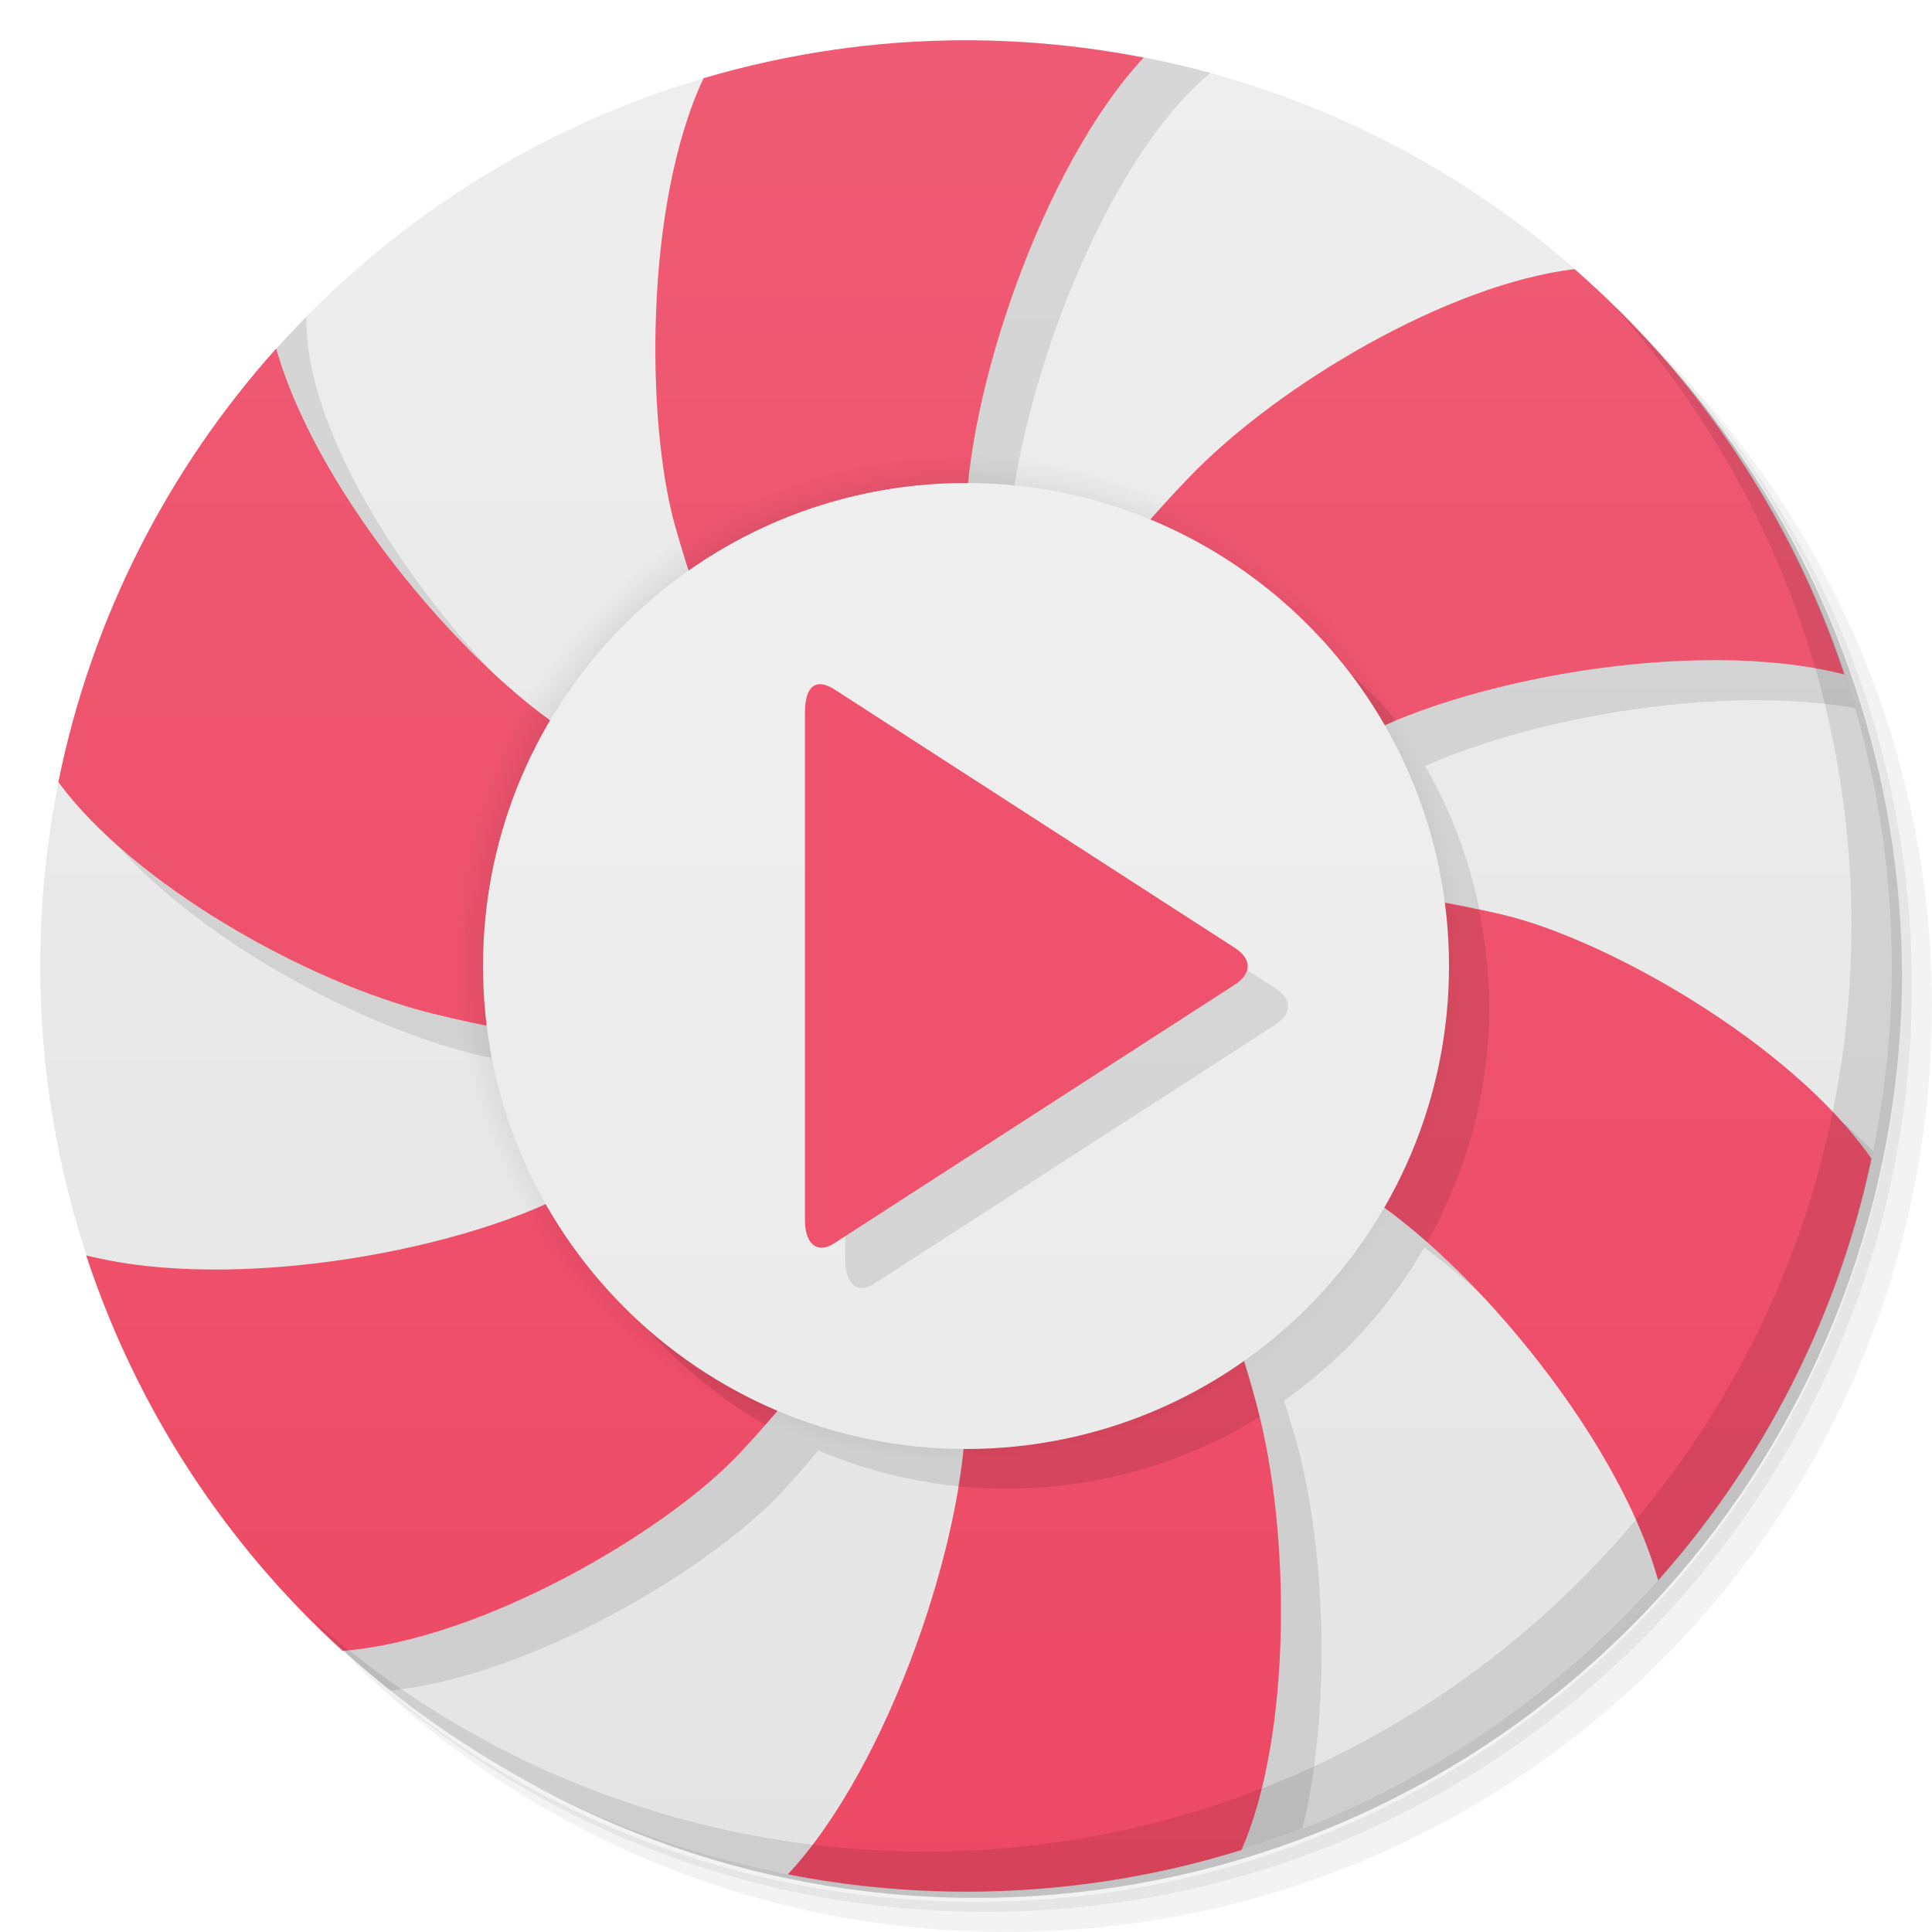
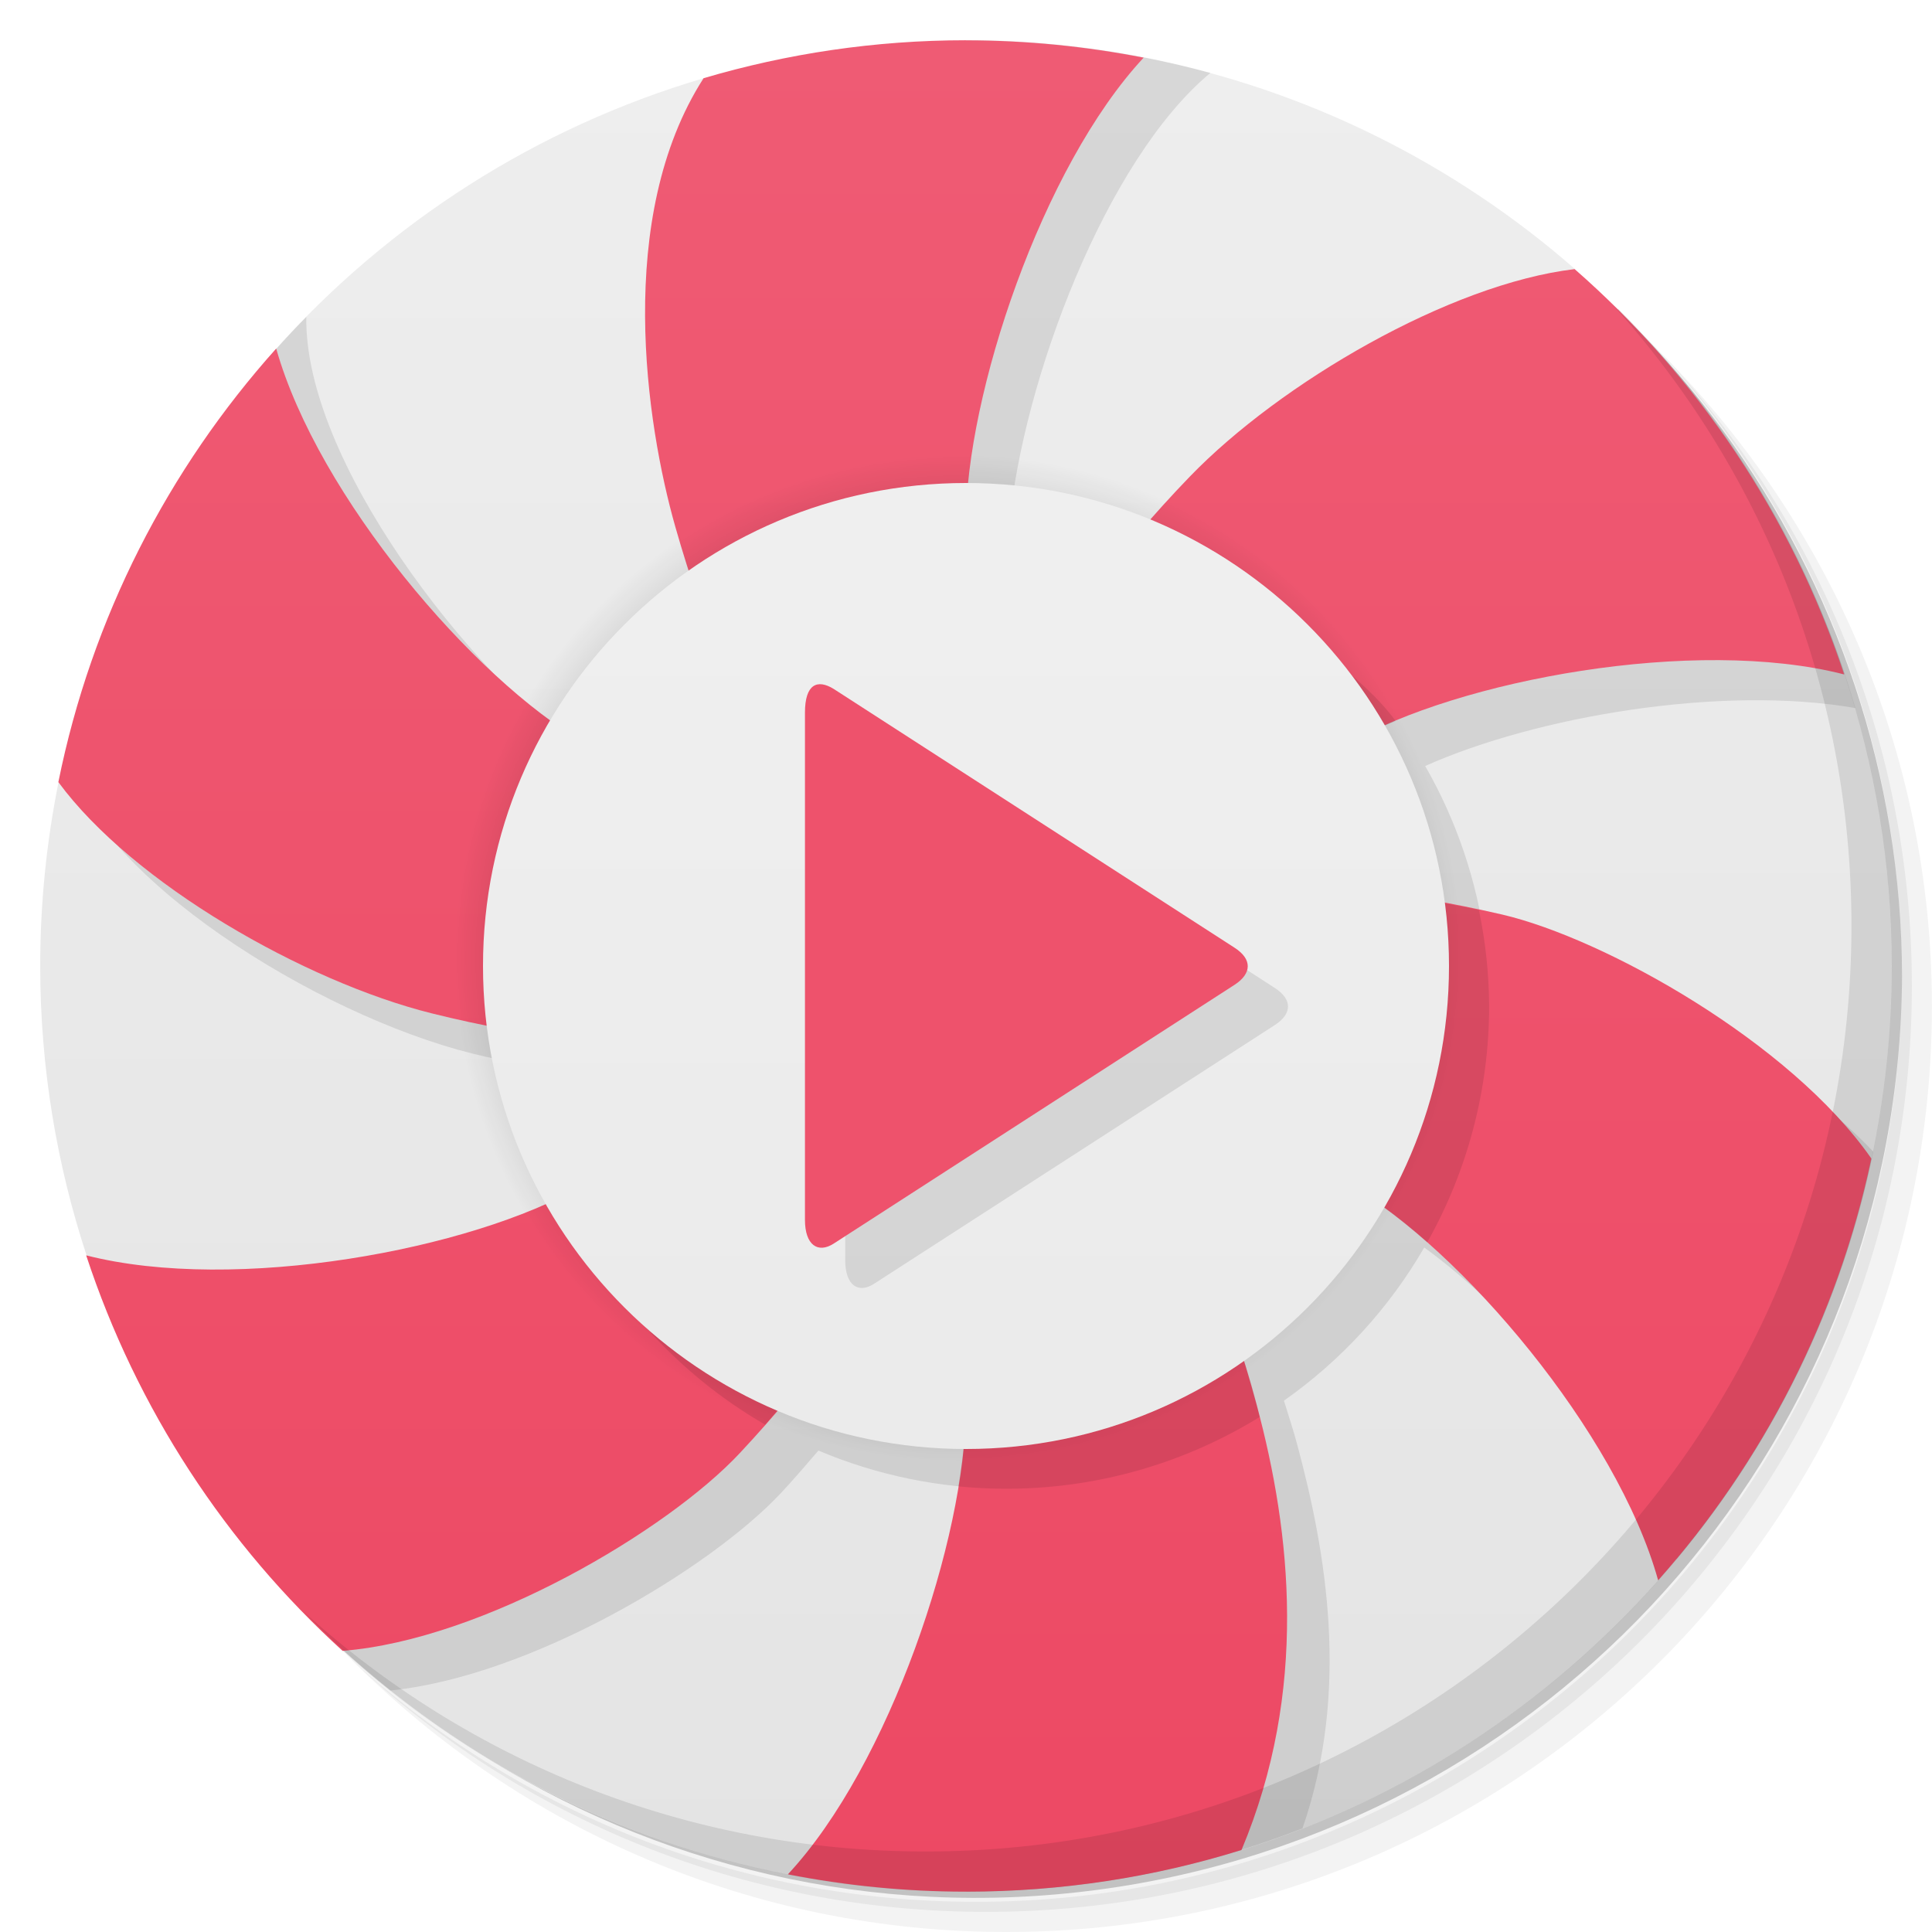
- <svg xmlns="http://www.w3.org/2000/svg" id="svg58" version="1.1" viewBox="0 0 48 48">
-   <defs id="defs22">
+ <svg xmlns="http://www.w3.org/2000/svg" version="1.1" viewBox="0 0 48 48">
+   <defs>
    <linearGradient id="linearGradient3764" x1="1" x2="47" gradientTransform="matrix(0 -1 1 0 -1.5e-6 48)" gradientUnits="userSpaceOnUse">
-       <stop id="stop2" style="stop-color:#e4e4e4" offset="0" />
-       <stop id="stop4" style="stop-color:#eee" offset="1" />
+       <stop style="stop-color:#e4e4e4" offset="0" />
+       <stop style="stop-color:#eee" offset="1" />
    </linearGradient>
    <linearGradient id="linearGradient4326" x2="0" y1="47" y2="1" gradientTransform="matrix(1.0435 0 0 1.0435 -1.0436 -1.0434)" gradientUnits="userSpaceOnUse">
-       <stop id="stop7" style="stop-color:#e8e8e8" offset="0" />
-       <stop id="stop9" style="stop-color:#f2f2f2" offset="1" />
+       <stop style="stop-color:#e8e8e8" offset="0" />
+       <stop style="stop-color:#f2f2f2" offset="1" />
    </linearGradient>
    <radialGradient id="radialGradient4205" cx="23.8" cy="23.8" r="12.5" gradientUnits="userSpaceOnUse">
-       <stop id="stop12" offset="0" />
-       <stop id="stop14" style="stop-opacity:0" offset="1" />
+       <stop offset="0" />
+       <stop style="stop-opacity:0" offset="1" />
    </radialGradient>
    <linearGradient id="linearGradient4194" x2="0" y1="47" y2="1" gradientUnits="userSpaceOnUse">
-       <stop id="stop17" style="stop-color:#ed4964" offset="0" />
-       <stop id="stop19" style="stop-color:#ef5b74" offset="1" />
+       <stop style="stop-color:#ed4964" offset="0" />
+       <stop style="stop-color:#ef5b74" offset="1" />
    </linearGradient>
  </defs>
-   <g id="g30">
-     <path id="path24" d="m36.31 5c5.859 4.062 9.688 10.831 9.688 18.5 0 12.426-10.07 22.5-22.5 22.5-7.669 0-14.438-3.828-18.5-9.688 1.037 1.822 2.306 3.499 3.781 4.969 4.085 3.712 9.514 5.969 15.469 5.969 12.703 0 23-10.298 23-23 0-5.954-2.256-11.384-5.969-15.469-1.469-1.475-3.147-2.744-4.969-3.781zm4.969 3.781c3.854 4.113 6.219 9.637 6.219 15.719 0 12.703-10.297 23-23 23-6.081 0-11.606-2.364-15.719-6.219 4.16 4.144 9.883 6.719 16.219 6.719 12.703 0 23-10.298 23-23 0-6.335-2.575-12.06-6.719-16.219z" style="opacity:.05" />
-     <path id="path26" d="m41.28 8.781c3.712 4.085 5.969 9.514 5.969 15.469 0 12.703-10.297 23-23 23-5.954 0-11.384-2.256-15.469-5.969 4.113 3.854 9.637 6.219 15.719 6.219 12.703 0 23-10.298 23-23 0-6.081-2.364-11.606-6.219-15.719z" style="opacity:.1" />
-     <path id="path28" d="m31.25 2.375c8.615 3.154 14.75 11.417 14.75 21.13 0 12.426-10.07 22.5-22.5 22.5-9.708 0-17.971-6.135-21.12-14.75a23 23 0 0 0 44.875 -7 23 23 0 0 0 -16 -21.875z" style="opacity:.2" />
-   </g>
-   <g id="g34">
-     <path id="path32" d="m28.412 1.428c0 1e-3 2e-3 2e-3 2e-3 4e-3l-10.934 0.512c-4.152 1.225-7.815 3.587-10.627 6.73l-5.395 10.74c-0.3 1.482-0.459 3.02-0.459 4.586 0 2.525 0.412 4.953 1.164 7.227l6.326 9.756c3.054 2.791 6.865 4.765 11.09 5.588-1e-3 -1e-3 -3e-3 -2e-3 -4e-3 -4e-3l11.271-0.604c0 1e-3 -2e-3 1e-3 -2e-3 2e-3 4.046-1.259 7.609-3.609 10.355-6.701-1e-3 -1e-3 -2e-3 -1e-3 -4e-3 -2e-3l5.297-10.479 6e-3 6e-3c0.327-1.545 0.502-3.146 0.502-4.789 0-2.536-0.416-4.973-1.174-7.254-4e-3 3e-3 -6e-3 7e-3 -0.01 0.01l-6.697-10.07h2e-3c3e-3 -1e-3 5e-3 -1e-3 8e-3 -2e-3 -2.991-2.615-6.663-4.468-10.717-5.256z" style="fill:url(#linearGradient3764)" />
-   </g>
-   <path id="path36" d="m24 1-5.877 14.184c-1.399 0.98-2.573 2.248-3.443 3.719-3.126-2.267-7.125-7.508-7.07-11.03-0.407 0.414-0.799 0.843-1.174 1.287l-4.822 9.588c0.734 3.042 6.267 6.464 10.115 7.426 0.457 0.114 0.916 0.204 1.375 0.297 0.194 1.558 0.692 3.062 1.465 4.428-3.195 1.433-8.857 2.266-12.146 1.061 1.47 3.984 4.01 7.444 7.275 10.04 3.486-0.351 7.935-3.02 9.699-4.9 0.322-0.344 0.628-0.703 0.936-1.061 1.459 0.617 3.03 0.939 4.611 0.947l-0.939 10.01c2.949 0 5.765-0.561 8.355-1.572 0.709-2.892 0.586-6.86-0.127-9.52-0.1-0.374-0.221-0.738-0.334-1.105 1.424-1 2.614-2.299 3.486-3.805 2.247 1.627 4.943 4.784 6.27 7.744 2.397-2.867 4.112-6.325 4.887-10.125-2.276-2.389-6.01-4.378-8.205-4.889-0.477-0.111-0.958-0.201-1.439-0.291-0.205-1.55-0.711-3.046-1.49-4.402 2.761-1.233 7.361-2.02 10.688-1.439-1.101-3.803-3.152-7.201-5.887-9.916l-10.615 6.246c-1.432-0.593-2.964-0.904-4.514-0.914 0.34-3.56 2.394-9.04 4.992-11.197-1.933-0.527-3.966-0.814-6.07-0.814" style="fill-opacity:.098" />
-   <path id="path38" d="m24 1c-2.265 0-4.452 0.333-6.52 0.943-1.486 3.16-1.427 8.6-0.701 11.148 0.709 2.492 1.71 4.884 2.74 7.248-1.774-0.426-3.462-1.019-5.02-1.896-2.727-1.575-6.597-6.103-7.637-9.783-2.679 2.99-4.588 6.684-5.412 10.771 1.856 2.524 6.122 4.957 9.27 5.744 2.536 0.634 5.102 0.907 7.652 1.127-1.178 1.216-2.459 2.3-3.924 3.166-2.73 1.58-8.601 2.668-12.307 1.721 1.254 3.812 3.47 7.186 6.371 9.826 3.51-0.278 8.08-2.998 9.869-4.914 1.794-1.917 3.341-4.057 4.85-6.209 0.456 1.689 0.749 3.384 0.764 5.105 0 3.174-1.891 8.855-4.42 11.57 1.431 0.279 2.907 0.43 4.42 0.43 2.386 0 4.686-0.361 6.85-1.035 1.243-2.845 1.23-7.882 0.379-11.05-0.691-2.578-1.701-4.995-2.746-7.371 1.777 0.417 3.479 1.01 5.072 1.908 2.736 1.576 6.62 6.127 7.646 9.813 2.595-2.923 4.457-6.512 5.297-10.479-2.01-2.887-6.62-5.463-9.166-6.06-2.537-0.59-5.144-0.862-7.742-1.092 1.192-1.225 2.473-2.309 3.916-3.16 2.733-1.578 8.611-2.666 12.316-1.715-1.305-3.937-3.643-7.4-6.695-10.07h-2e-3c-3.108 0.37-7.312 2.832-9.553 5.148-1.834 1.897-3.366 4-4.844 6.121-0.431-1.62-0.708-3.261-0.725-4.953-3e-3 -3.174 1.887-8.855 4.416-11.57-1.431-0.279-2.907-0.43-4.42-0.43v-4e-3z" style="fill:url(#linearGradient4194)" />
-   <g id="g42">
-     <path id="path40" d="m40.03 7.531c3.712 4.084 5.969 9.514 5.969 15.469 0 12.703-10.297 23-23 23-5.954 0-11.384-2.256-15.469-5.969 4.178 4.291 10.01 6.969 16.469 6.969 12.703 0 23-10.298 23-23 0-6.462-2.677-12.291-6.969-16.469z" style="opacity:.1" />
-   </g>
-   <g id="g56">
-     <path id="path44" d="m13.98 29.716c1.019 2.388 2.785 4.381 5.03 5.68 3.461-3.979 4.87-8.304 4.987-0.396 0 0.568-0.075 1.229-0.189 1.928 2.617 0.262 5.248-0.343 7.488-1.723-0.024-0.098-0.045-0.202-0.07-0.297-1.326-5.264-5.548-9.83 2.326-5.457 0.594 0.342 1.244 0.833 1.906 1.416 1.01-1.792 1.537-3.812 1.539-5.867-4e-3 -0.803-0.089-1.604-0.254-2.391-4.944-1.089-10.184 0.022-3.232-4.137 0.339-0.196 0.738-0.381 1.164-0.559-1.609-2.191-6.537-4.48-6.537-4.48-6.754 5.782-8.01 11.999-14.158 16.283z" style="fill-opacity:.098;fill-rule:evenodd" />
-     <g id="g54">
-       <path id="path46" d="m36.3 23.8a12.5 12.5 0 0 1 -25 0 12.5 12.5 0 1 1 25 0z" style="fill:url(#radialGradient4205)" />
-       <path id="path48" d="m36 24a12 12 0 0 1 -24 0 12 12 0 1 1 24 0z" style="fill:url(#linearGradient4326)" />
-       <path id="path4563" d="m31.674 25.466-9.963 6.432c-0.391 0.25-0.712 0.035-0.712-0.591v-12.601c0-0.716 0.312-0.837 0.712-0.591l9.963 6.432c0.444 0.287 0.425 0.643 0 0.919z" style="opacity:.1" />
-       <path id="path52" d="m30.674 24.466-9.963 6.432c-0.391 0.25-0.712 0.035-0.712-0.591v-12.601c0-0.716 0.312-0.837 0.712-0.591l9.963 6.432c0.444 0.287 0.425 0.643 0 0.919z" style="fill:#ee526c" />
-     </g>
-   </g>
+   <path d="m36.31 5c5.859 4.062 9.688 10.831 9.688 18.5 0 12.426-10.07 22.5-22.5 22.5-7.669 0-14.438-3.828-18.5-9.688 1.037 1.822 2.306 3.499 3.781 4.969 4.085 3.712 9.514 5.969 15.469 5.969 12.703 0 23-10.298 23-23 0-5.954-2.256-11.384-5.969-15.469-1.469-1.475-3.147-2.744-4.969-3.781zm4.969 3.781c3.854 4.113 6.219 9.637 6.219 15.719 0 12.703-10.297 23-23 23-6.081 0-11.606-2.364-15.719-6.219 4.16 4.144 9.883 6.719 16.219 6.719 12.703 0 23-10.298 23-23 0-6.335-2.575-12.06-6.719-16.219z" style="opacity:.05" />
+   <path d="m41.28 8.781c3.712 4.085 5.969 9.514 5.969 15.469 0 12.703-10.297 23-23 23-5.954 0-11.384-2.256-15.469-5.969 4.113 3.854 9.637 6.219 15.719 6.219 12.703 0 23-10.298 23-23 0-6.081-2.364-11.606-6.219-15.719z" style="opacity:.1" />
+   <path d="m31.25 2.375c8.615 3.154 14.75 11.417 14.75 21.13 0 12.426-10.07 22.5-22.5 22.5-9.708 0-17.971-6.135-21.12-14.75a23 23 0 0 0 44.875-7 23 23 0 0 0-16-21.875z" style="opacity:.2" />
+   <path d="m28.412 1.428c0 1e-3 2e-3 2e-3 2e-3 4e-3l-10.934 0.512c-4.152 1.225-7.815 3.587-10.627 6.73l-5.395 10.74c-0.3 1.482-0.459 3.02-0.459 4.586 0 2.525 0.412 4.953 1.164 7.227l6.326 9.756c3.054 2.791 6.865 4.765 11.09 5.588-1e-3 -1e-3 -3e-3 -2e-3 -4e-3 -4e-3l11.271-0.604c0 1e-3 -2e-3 1e-3 -2e-3 2e-3 4.046-1.259 7.609-3.609 10.355-6.701-1e-3 -1e-3 -2e-3 -1e-3 -4e-3 -2e-3l5.297-10.479 6e-3 6e-3c0.327-1.545 0.502-3.146 0.502-4.789 0-2.536-0.416-4.973-1.174-7.254-4e-3 3e-3 -6e-3 7e-3 -0.01 0.01l-6.697-10.07h2e-3c3e-3 -1e-3 5e-3 -1e-3 8e-3 -2e-3 -2.991-2.615-6.663-4.468-10.717-5.256z" style="fill:url(#linearGradient3764)" />
+   <path d="m24 1-5.877 14.184-3.443 3.719c-3.126-2.267-7.125-7.508-7.07-11.03-0.407 0.414-0.799 0.843-1.174 1.287l-4.822 9.588c0.734 3.042 6.267 6.464 10.115 7.426 0.457 0.114 0.916 0.204 1.375 0.297 0.194 1.558 0.692 3.062 1.465 4.428-3.195 1.433-8.857 2.266-12.146 1.061 1.47 3.984 4.01 7.444 7.275 10.04 3.486-0.351 7.935-3.02 9.699-4.9 0.322-0.344 0.628-0.703 0.936-1.061 1.459 0.617 3.03 0.939 4.611 0.947l-0.939 10.01c2.949 0 5.765-0.561 8.355-1.572 1.187-3.424 0.586-6.86-0.127-9.52-0.1-0.374-0.221-0.738-0.334-1.105 1.424-1 2.614-2.299 3.486-3.805 2.247 1.627 4.943 4.784 6.27 7.744 2.397-2.867 4.112-6.325 4.887-10.125-2.276-2.389-6.01-4.378-8.205-4.889-0.477-0.111-0.958-0.201-1.439-0.291-0.205-1.55-0.711-3.046-1.49-4.402 2.761-1.233 7.361-2.02 10.688-1.439-1.101-3.803-3.152-7.201-5.887-9.916l-10.615 6.246-4.514-0.914c0.34-3.56 2.394-9.04 4.992-11.197-1.933-0.527-3.966-0.814-6.07-0.814" style="fill-opacity:.098" />
+   <path d="m24 1c-2.265 0-4.452 0.333-6.52 0.943-2.215 3.451-1.427 8.6-0.701 11.148 0.709 2.492 1.71 4.884 2.74 7.248-1.774-0.426-3.462-1.019-5.02-1.896-2.727-1.575-6.597-6.103-7.637-9.783-2.679 2.99-4.588 6.684-5.412 10.771 1.856 2.524 6.122 4.957 9.27 5.744 2.536 0.634 5.102 0.907 7.652 1.127-1.178 1.216-2.459 2.3-3.924 3.166-2.73 1.58-8.601 2.668-12.307 1.721 1.254 3.812 3.47 7.186 6.371 9.826 3.51-0.278 8.08-2.998 9.869-4.914 1.794-1.917 3.341-4.057 4.85-6.209 0.456 1.689 0.749 3.384 0.764 5.105 0 3.174-1.891 8.855-4.42 11.57 1.431 0.279 2.907 0.43 4.42 0.43 2.386 0 4.686-0.361 6.85-1.035 1.663-3.962 1.23-7.882 0.379-11.05-0.691-2.578-1.701-4.995-2.746-7.371 1.777 0.417 3.479 1.01 5.072 1.908 2.736 1.576 6.62 6.127 7.646 9.813 2.595-2.923 4.457-6.512 5.297-10.479-2.01-2.887-6.62-5.463-9.166-6.06-2.537-0.59-5.144-0.862-7.742-1.092 1.192-1.225 2.473-2.309 3.916-3.16 2.733-1.578 8.611-2.666 12.316-1.715-1.305-3.937-3.643-7.4-6.695-10.07h-2e-3c-3.108 0.37-7.312 2.832-9.553 5.148-1.834 1.897-3.366 4-4.844 6.121-0.431-1.62-0.708-3.261-0.725-4.953-3e-3 -3.174 1.887-8.855 4.416-11.57-1.431-0.279-2.907-0.43-4.42-0.43v-4e-3z" style="fill:url(#linearGradient4194)" />
+   <path d="m40.03 7.531c3.712 4.084 5.969 9.514 5.969 15.469 0 12.703-10.297 23-23 23-5.954 0-11.384-2.256-15.469-5.969 4.178 4.291 10.01 6.969 16.469 6.969 12.703 0 23-10.298 23-23 0-6.462-2.677-12.291-6.969-16.469z" style="opacity:.1" />
+   <path d="m13.98 29.716c1.019 2.388 2.785 4.381 5.03 5.68 3.461-3.979 4.87-8.304 4.987-0.396 0 0.568-0.075 1.229-0.189 1.928 2.617 0.262 5.248-0.343 7.488-1.723-0.024-0.098-0.045-0.202-0.07-0.297-1.326-5.264-5.548-9.83 2.326-5.457 0.594 0.342 1.244 0.833 1.906 1.416 1.01-1.792 1.537-3.812 1.539-5.867-4e-3 -0.803-0.089-1.604-0.254-2.391-4.944-1.089-10.184 0.022-3.232-4.137 0.339-0.196 0.738-0.381 1.164-0.559-1.609-2.191-6.537-4.48-6.537-4.48-6.754 5.782-8.01 11.999-14.158 16.283z" style="fill-opacity:.098" />
+   <path d="m36.3 23.8a12.5 12.5 0 0 1-25 0 12.5 12.5 0 1 1 25 0z" style="fill:url(#radialGradient4205)" />
+   <path d="m36 24a12 12 0 0 1-24 0 12 12 0 1 1 24 0z" style="fill:url(#linearGradient4326)" />
+   <path d="m31.674 25.466-9.963 6.432c-0.391 0.25-0.712 0.035-0.712-0.591v-12.601c0-0.716 0.312-0.837 0.712-0.591l9.963 6.432c0.444 0.287 0.425 0.643 0 0.919z" style="opacity:.1" />
+   <path d="m30.674 24.466-9.963 6.432c-0.391 0.25-0.712 0.035-0.712-0.591v-12.601c0-0.716 0.312-0.837 0.712-0.591l9.963 6.432c0.444 0.287 0.425 0.643 0 0.919z" style="fill:#ee526c" />
</svg>
